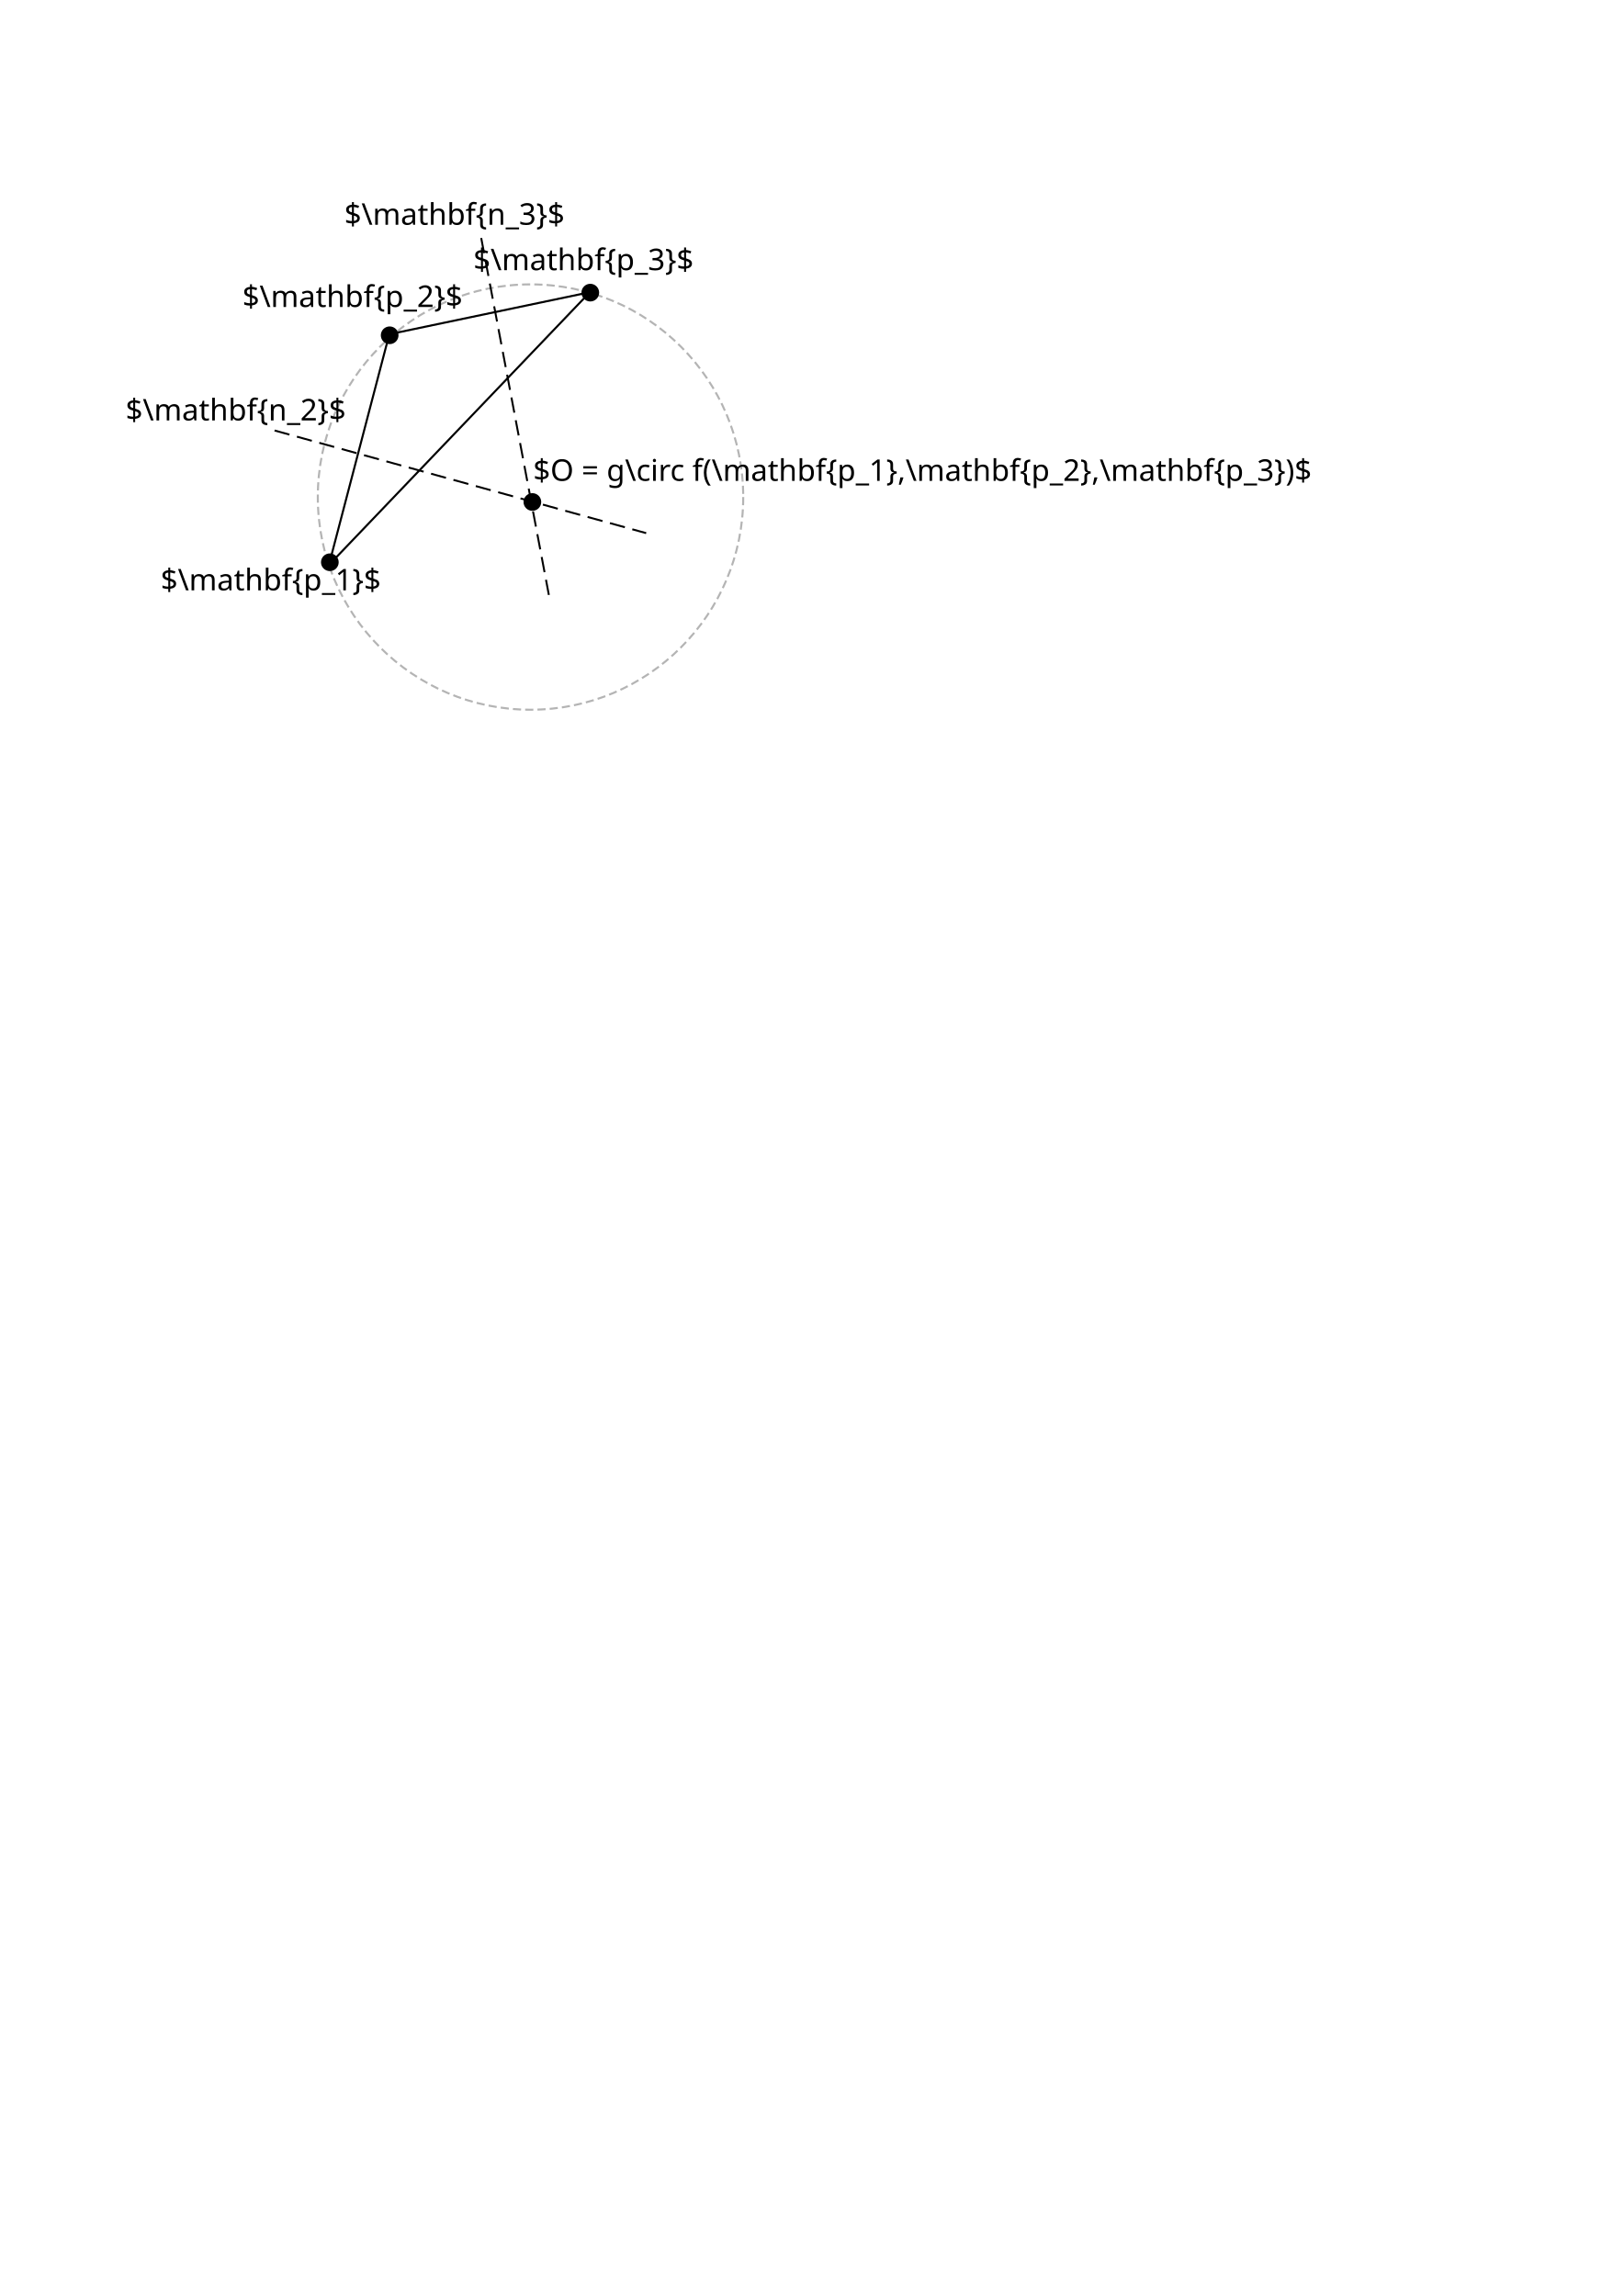
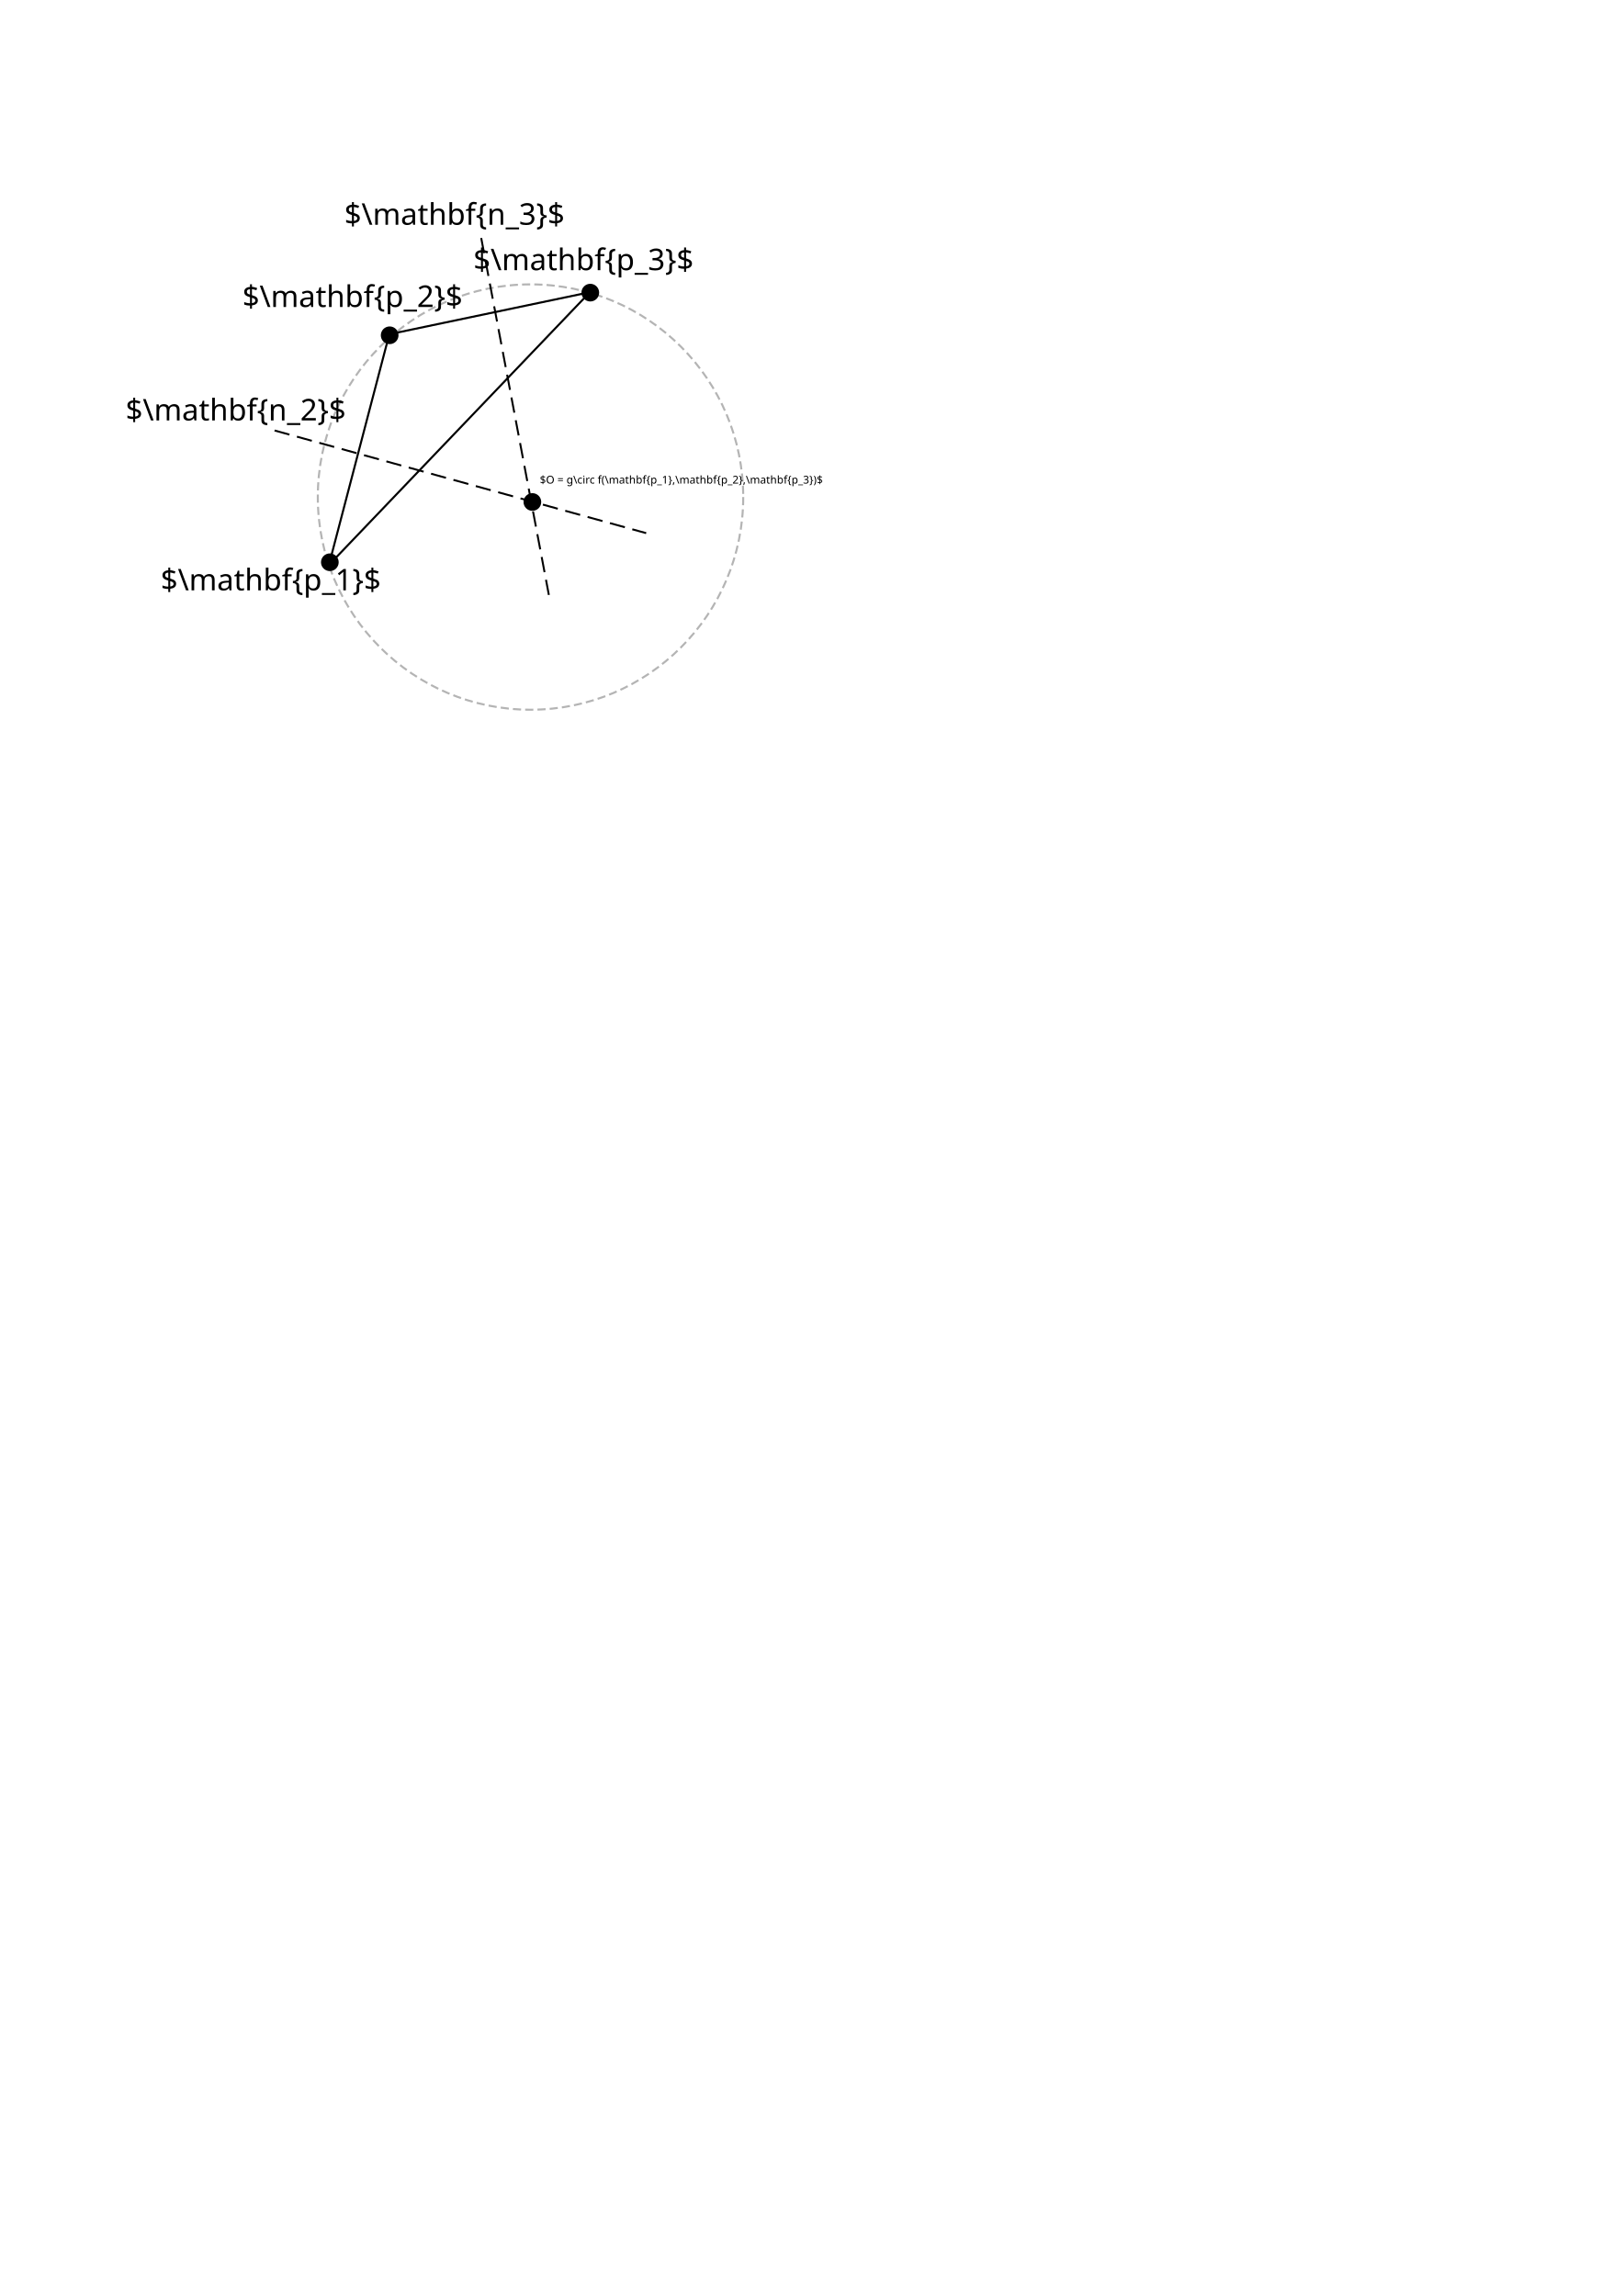
<svg xmlns="http://www.w3.org/2000/svg" width="210mm" height="297mm" viewBox="0 0 210 297" version="1.1" id="svg2008">
  <defs id="defs2005">
    <g id="g460">
      <symbol overflow="visible" id="symbol3745">
        <path style="stroke:none;" d="" id="path7371" />
      </symbol>
      <symbol overflow="visible" id="symbol8477">
        <path style="stroke:none;" d="M 0.453 1.219 C 0.375 1.562 0.344 1.625 -0.094 1.625 C -0.203 1.625 -0.312 1.625 -0.312 1.812 C -0.312 1.891 -0.266 1.938 -0.188 1.938 C 0.078 1.938 0.375 1.906 0.641 1.906 C 0.984 1.906 1.312 1.938 1.641 1.938 C 1.688 1.938 1.812 1.938 1.812 1.734 C 1.812 1.625 1.719 1.625 1.578 1.625 C 1.078 1.625 1.078 1.562 1.078 1.469 C 1.078 1.344 1.5 -0.281 1.562 -0.531 C 1.688 -0.234 1.969 0.109 2.484 0.109 C 3.641 0.109 4.891 -1.344 4.891 -2.812 C 4.891 -3.75 4.312 -4.406 3.562 -4.406 C 3.062 -4.406 2.578 -4.047 2.25 -3.656 C 2.156 -4.203 1.719 -4.406 1.359 -4.406 C 0.891 -4.406 0.703 -4.016 0.625 -3.844 C 0.438 -3.5 0.312 -2.906 0.312 -2.875 C 0.312 -2.766 0.406 -2.766 0.422 -2.766 C 0.531 -2.766 0.531 -2.781 0.594 -3 C 0.766 -3.703 0.969 -4.188 1.328 -4.188 C 1.5 -4.188 1.641 -4.109 1.641 -3.734 C 1.641 -3.5 1.609 -3.391 1.562 -3.219 Z M 2.203 -3.109 C 2.266 -3.375 2.547 -3.656 2.719 -3.812 C 3.078 -4.109 3.359 -4.188 3.531 -4.188 C 3.922 -4.188 4.172 -3.844 4.172 -3.25 C 4.172 -2.656 3.844 -1.516 3.656 -1.141 C 3.312 -0.438 2.844 -0.109 2.469 -0.109 C 1.812 -0.109 1.688 -0.938 1.688 -1 C 1.688 -1.016 1.688 -1.031 1.719 -1.156 Z M 2.203 -3.109 " id="path9768" />
      </symbol>
      <symbol overflow="visible" id="symbol5989">
        <path style="stroke:none;" d="" id="path5558" />
      </symbol>
      <symbol overflow="visible" id="symbol7012">
        <path style="stroke:none;" d="M 3.516 -1.266 L 3.281 -1.266 C 3.266 -1.109 3.188 -0.703 3.094 -0.641 C 3.047 -0.594 2.516 -0.594 2.406 -0.594 L 1.125 -0.594 C 1.859 -1.234 2.109 -1.438 2.516 -1.766 C 3.031 -2.172 3.516 -2.609 3.516 -3.266 C 3.516 -4.109 2.781 -4.625 1.891 -4.625 C 1.031 -4.625 0.438 -4.016 0.438 -3.375 C 0.438 -3.031 0.734 -2.984 0.812 -2.984 C 0.969 -2.984 1.172 -3.109 1.172 -3.359 C 1.172 -3.484 1.125 -3.734 0.766 -3.734 C 0.984 -4.219 1.453 -4.375 1.781 -4.375 C 2.484 -4.375 2.844 -3.828 2.844 -3.266 C 2.844 -2.656 2.406 -2.188 2.188 -1.938 L 0.516 -0.266 C 0.438 -0.203 0.438 -0.188 0.438 0 L 3.312 0 Z M 3.516 -1.266 " id="path2708" />
      </symbol>
    </g>
    <g id="g9257">
      <symbol overflow="visible" id="symbol8901">
        <path style="stroke:none;" d="" id="path65" />
      </symbol>
      <symbol overflow="visible" id="symbol5083">
        <path style="stroke:none;" d="M 0.453 1.219 C 0.375 1.562 0.344 1.625 -0.094 1.625 C -0.203 1.625 -0.312 1.625 -0.312 1.812 C -0.312 1.891 -0.266 1.938 -0.188 1.938 C 0.078 1.938 0.375 1.906 0.641 1.906 C 0.984 1.906 1.312 1.938 1.641 1.938 C 1.688 1.938 1.812 1.938 1.812 1.734 C 1.812 1.625 1.719 1.625 1.578 1.625 C 1.078 1.625 1.078 1.562 1.078 1.469 C 1.078 1.344 1.5 -0.281 1.562 -0.531 C 1.688 -0.234 1.969 0.109 2.484 0.109 C 3.641 0.109 4.891 -1.344 4.891 -2.812 C 4.891 -3.75 4.312 -4.406 3.562 -4.406 C 3.062 -4.406 2.578 -4.047 2.25 -3.656 C 2.156 -4.203 1.719 -4.406 1.359 -4.406 C 0.891 -4.406 0.703 -4.016 0.625 -3.844 C 0.438 -3.5 0.312 -2.906 0.312 -2.875 C 0.312 -2.766 0.406 -2.766 0.422 -2.766 C 0.531 -2.766 0.531 -2.781 0.594 -3 C 0.766 -3.703 0.969 -4.188 1.328 -4.188 C 1.5 -4.188 1.641 -4.109 1.641 -3.734 C 1.641 -3.5 1.609 -3.391 1.562 -3.219 Z M 2.203 -3.109 C 2.266 -3.375 2.547 -3.656 2.719 -3.812 C 3.078 -4.109 3.359 -4.188 3.531 -4.188 C 3.922 -4.188 4.172 -3.844 4.172 -3.25 C 4.172 -2.656 3.844 -1.516 3.656 -1.141 C 3.312 -0.438 2.844 -0.109 2.469 -0.109 C 1.812 -0.109 1.688 -0.938 1.688 -1 C 1.688 -1.016 1.688 -1.031 1.719 -1.156 Z M 2.203 -3.109 " id="path1585" />
      </symbol>
      <symbol overflow="visible" id="symbol6105">
        <path style="stroke:none;" d="" id="path4653" />
      </symbol>
      <symbol overflow="visible" id="symbol5842">
        <path style="stroke:none;" d="M 3.516 -1.266 L 3.281 -1.266 C 3.266 -1.109 3.188 -0.703 3.094 -0.641 C 3.047 -0.594 2.516 -0.594 2.406 -0.594 L 1.125 -0.594 C 1.859 -1.234 2.109 -1.438 2.516 -1.766 C 3.031 -2.172 3.516 -2.609 3.516 -3.266 C 3.516 -4.109 2.781 -4.625 1.891 -4.625 C 1.031 -4.625 0.438 -4.016 0.438 -3.375 C 0.438 -3.031 0.734 -2.984 0.812 -2.984 C 0.969 -2.984 1.172 -3.109 1.172 -3.359 C 1.172 -3.484 1.125 -3.734 0.766 -3.734 C 0.984 -4.219 1.453 -4.375 1.781 -4.375 C 2.484 -4.375 2.844 -3.828 2.844 -3.266 C 2.844 -2.656 2.406 -2.188 2.188 -1.938 L 0.516 -0.266 C 0.438 -0.203 0.438 -0.188 0.438 0 L 3.312 0 Z M 3.516 -1.266 " id="path4263" />
      </symbol>
    </g>
  </defs>
  <g id="layer1">
    <circle id="path2102" style="fill:#000000;stroke:none;stroke-width:0.762" cx="42.66" cy="72.73" r="1.144" />
    <circle id="path2104" style="fill:#000000;stroke:none;stroke-width:0.762" cx="50.397" cy="43.371" r="1.144" />
    <circle id="path2106" style="fill:#000000;stroke:none;stroke-width:0.762" cx="76.345" cy="37.854" r="1.144" />
    <circle id="path2106-5" style="fill:#000000;stroke:none;stroke-width:0.762" cx="68.854" cy="64.935" r="1.144" />
    <text xml:space="preserve" style="font-style:normal;font-weight:normal;font-size:3.881px;line-height:1.25;font-family:sans-serif;text-align:center;text-anchor:middle;fill:#000000;fill-opacity:1;stroke:none;stroke-width:0.762" x="48.117" y="39.71" id="text7771">
      <tspan id="tspan7769" style="font-size:3.881px;text-align:center;text-anchor:middle;stroke-width:0.762" x="48.117" y="39.71">$\mathbf{p_2}$</tspan>
    </text>
    <text xml:space="preserve" style="font-style:normal;font-weight:normal;font-size:3.881px;line-height:1.25;font-family:sans-serif;text-align:center;text-anchor:middle;fill:#000000;fill-opacity:1;stroke:none;stroke-width:0.762" x="33.018" y="54.388" id="text7771-5">
      <tspan id="tspan7769-8" style="font-size:3.881px;text-align:center;text-anchor:middle;stroke-width:0.762" x="33.018" y="54.388">$\mathbf{n_2}$</tspan>
    </text>
    <text xml:space="preserve" style="font-style:normal;font-weight:normal;font-size:3.881px;line-height:1.25;font-family:sans-serif;text-align:center;text-anchor:middle;fill:#000000;fill-opacity:1;stroke:none;stroke-width:0.762" x="61.308" y="29.079" id="text7771-5-2">
      <tspan id="tspan7769-8-7" style="font-size:3.881px;text-align:center;text-anchor:middle;stroke-width:0.762" x="61.308" y="29.079">$\mathbf{n_3}$</tspan>
    </text>
    <text xml:space="preserve" style="font-style:normal;font-weight:normal;font-size:3.881px;line-height:1.25;font-family:sans-serif;text-align:center;text-anchor:middle;fill:#000000;fill-opacity:1;stroke:none;stroke-width:0.762" x="77.994" y="34.952" id="text7771-1">
      <tspan id="tspan7769-6" style="font-size:3.881px;text-align:center;text-anchor:middle;stroke-width:0.762" x="77.994" y="34.952">$\mathbf{p_3}$</tspan>
    </text>
-     <text xml:space="preserve" style="font-style:normal;font-weight:normal;font-size:3.881px;line-height:1.25;font-family:sans-serif;text-align:start;text-anchor:start;fill:#000000;fill-opacity:1;stroke:none;stroke-width:0.762" x="68.961" y="62.205" id="text7771-1-7">
-       <tspan id="tspan7769-6-8" style="font-size:3.881px;text-align:start;text-anchor:start;stroke-width:0.762" x="68.961" y="62.205">$O = g\circ f(\mathbf{p_1},\mathbf{p_2},\mathbf{p_3})$</tspan>
+     <text xml:space="preserve" style="font-style:normal;font-weight:normal;font-size:1.411px;line-height:1.25;font-family:sans-serif;text-align:start;text-anchor:start;fill:#000000;fill-opacity:1;stroke:none;stroke-width:0.762" x="69.814" y="62.553" id="text7771-1-7">
+       <tspan id="tspan7769-6-8" style="font-size:1.411px;text-align:start;text-anchor:start;stroke-width:0.762" x="69.814" y="62.553">$O = g\circ f(\mathbf{p_1},\mathbf{p_2},\mathbf{p_3})$</tspan>
    </text>
    <text xml:space="preserve" style="font-style:normal;font-weight:normal;font-size:3.881px;line-height:1.25;font-family:sans-serif;text-align:center;text-anchor:middle;fill:#000000;fill-opacity:1;stroke:none;stroke-width:0.762" x="37.549" y="76.368" id="text7771-9">
      <tspan id="tspan7769-9" style="font-size:3.881px;text-align:center;text-anchor:middle;stroke-width:0.762" x="37.549" y="76.368">$\mathbf{p_1}$</tspan>
    </text>
    <path style="fill:none;stroke:#000000;stroke-width:0.25;stroke-linecap:butt;stroke-linejoin:miter;stroke-miterlimit:4;stroke-dasharray:2,1;stroke-dashoffset:0;stroke-opacity:1" d="m 62.236,30.782 8.752,46.186" id="path33314" />
    <path style="fill:none;stroke:#000000;stroke-width:0.25;stroke-linecap:butt;stroke-linejoin:miter;stroke-miterlimit:4;stroke-dasharray:2,1;stroke-dashoffset:0;stroke-opacity:1" d="M 35.511,55.686 83.574,68.964" id="path33382" />
    <circle style="fill:none;fill-opacity:0.48;stroke:#000000;stroke-width:0.265;stroke-miterlimit:4;stroke-dasharray:1.058, 0.529;stroke-dashoffset:0;stroke-opacity:0.294" id="path49729" cx="68.614" cy="64.296" r="27.51" />
    <path style="fill:none;stroke:#000000;stroke-width:0.265px;stroke-linecap:butt;stroke-linejoin:miter;stroke-opacity:1" d="M 50.349,43.236 76.291,37.797 42.539,73.083 Z" id="path49946" />
  </g>
</svg>
